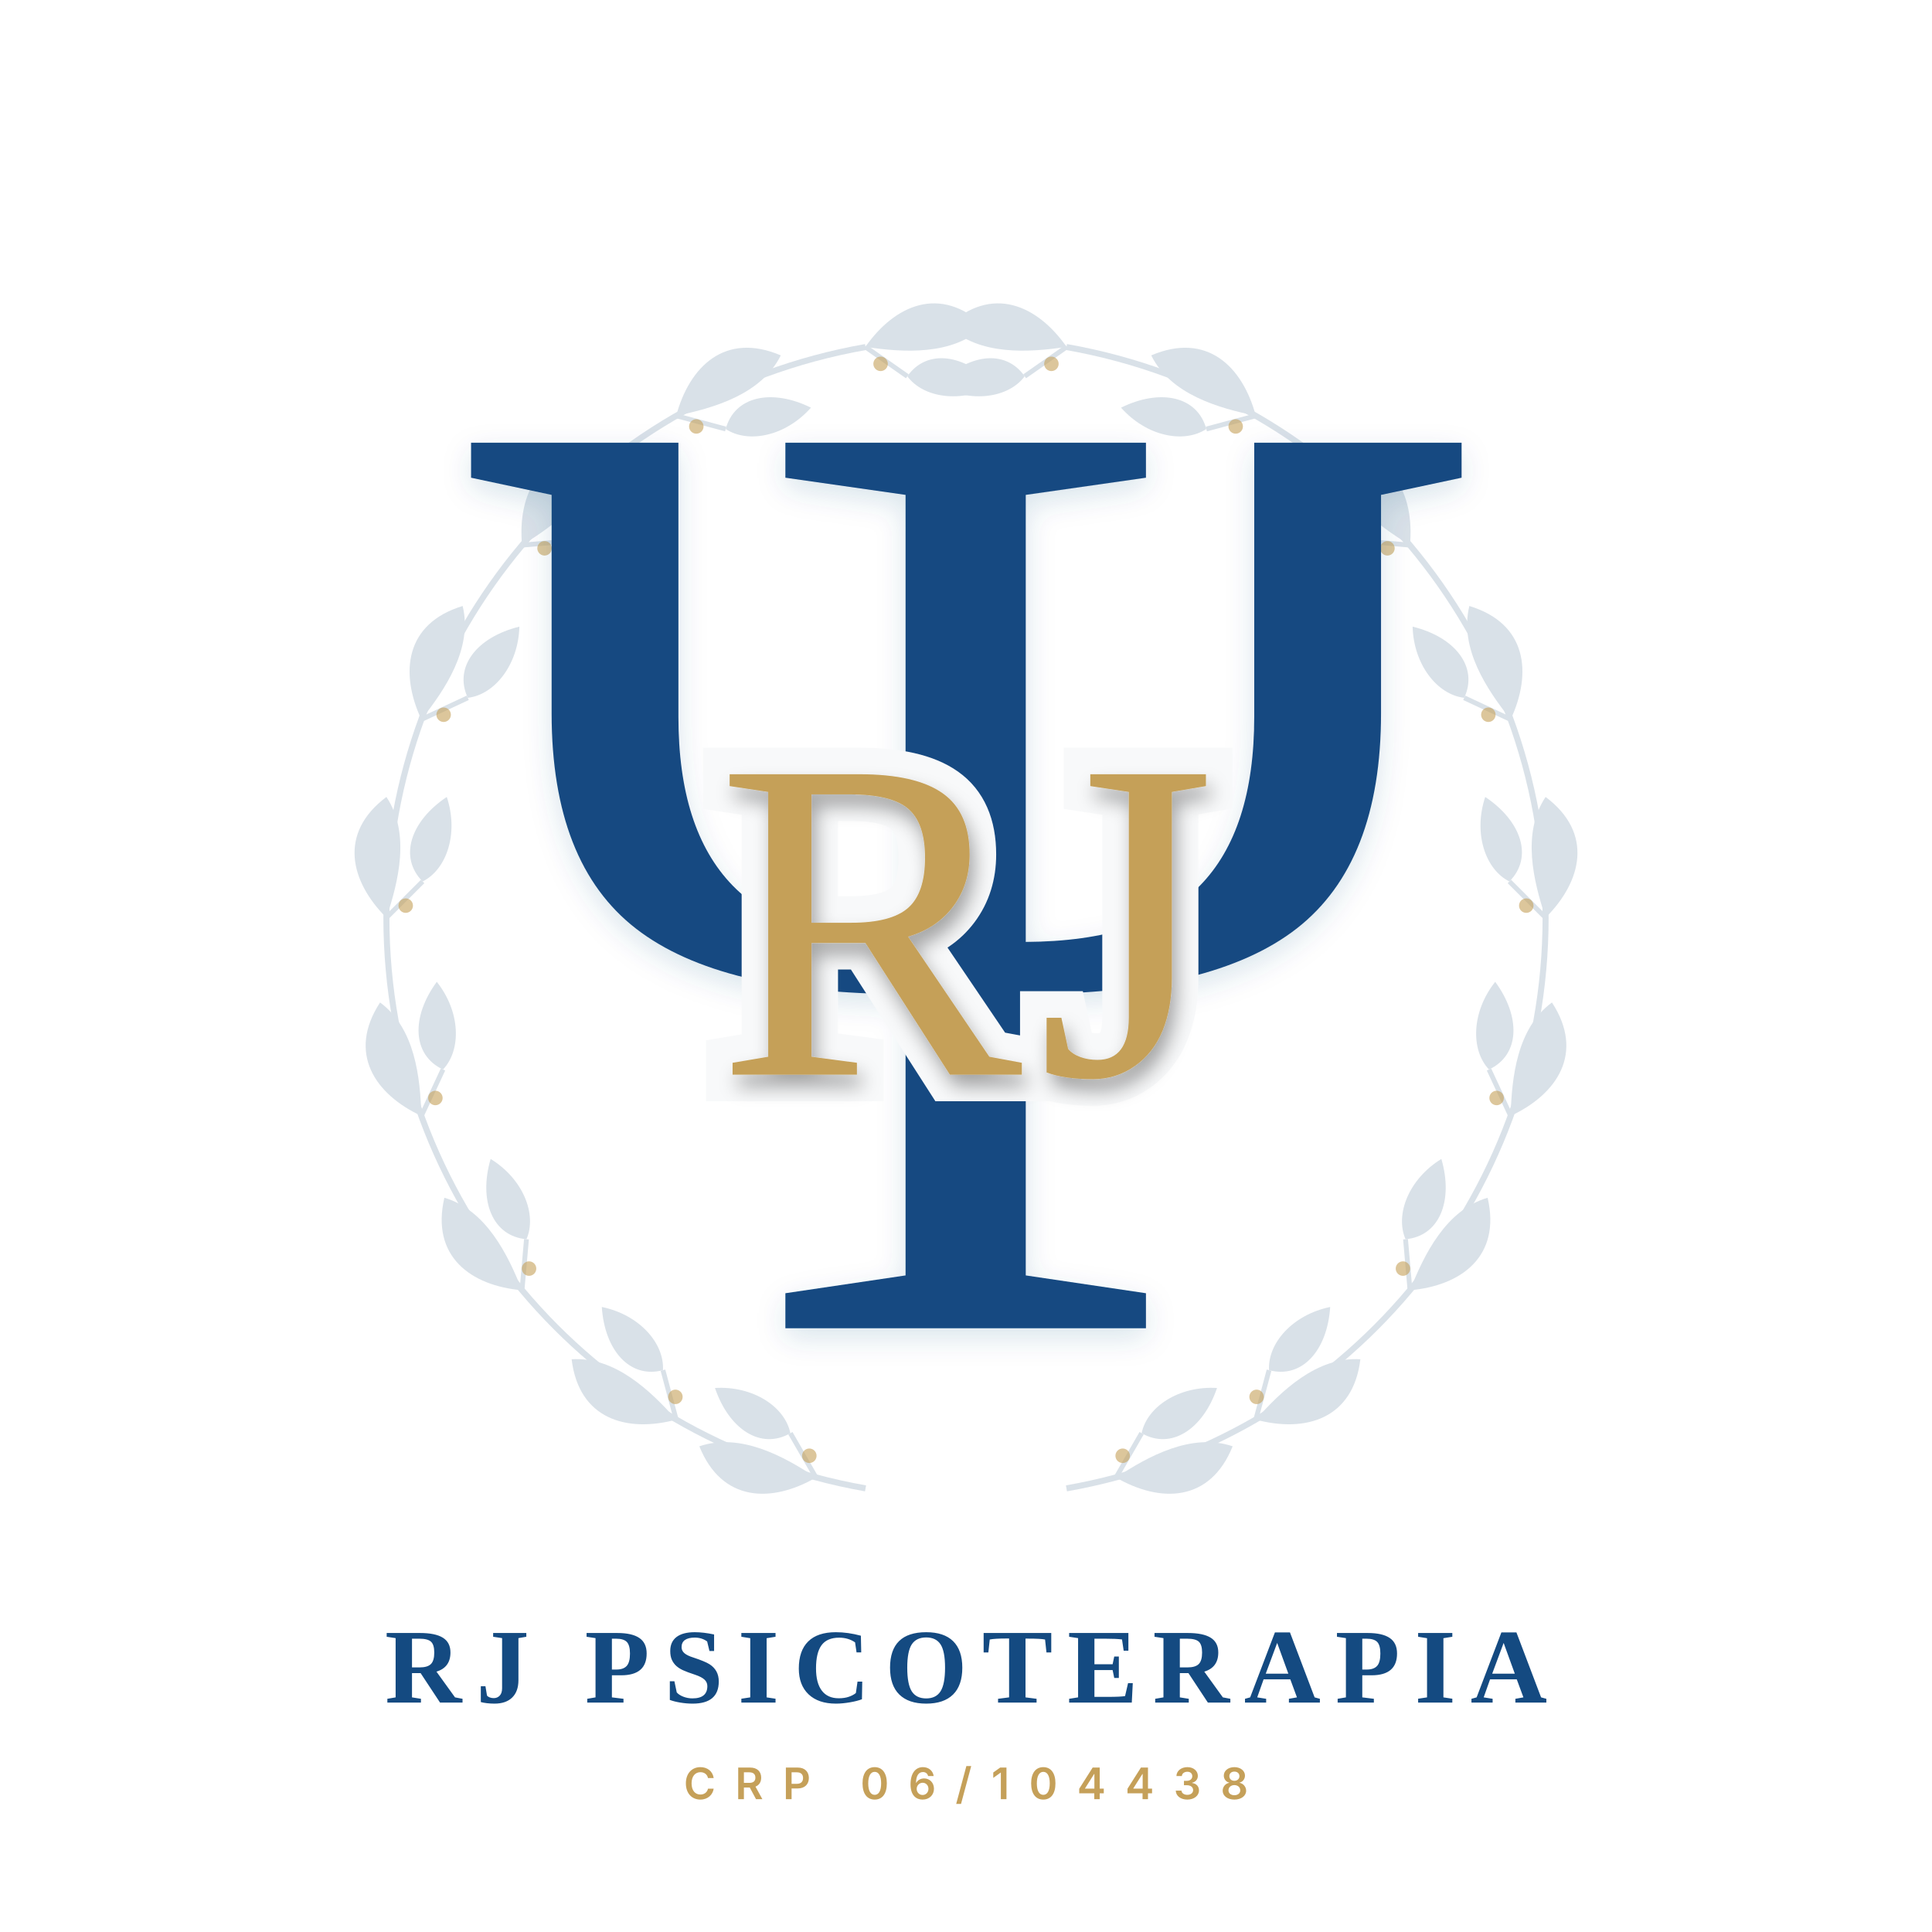
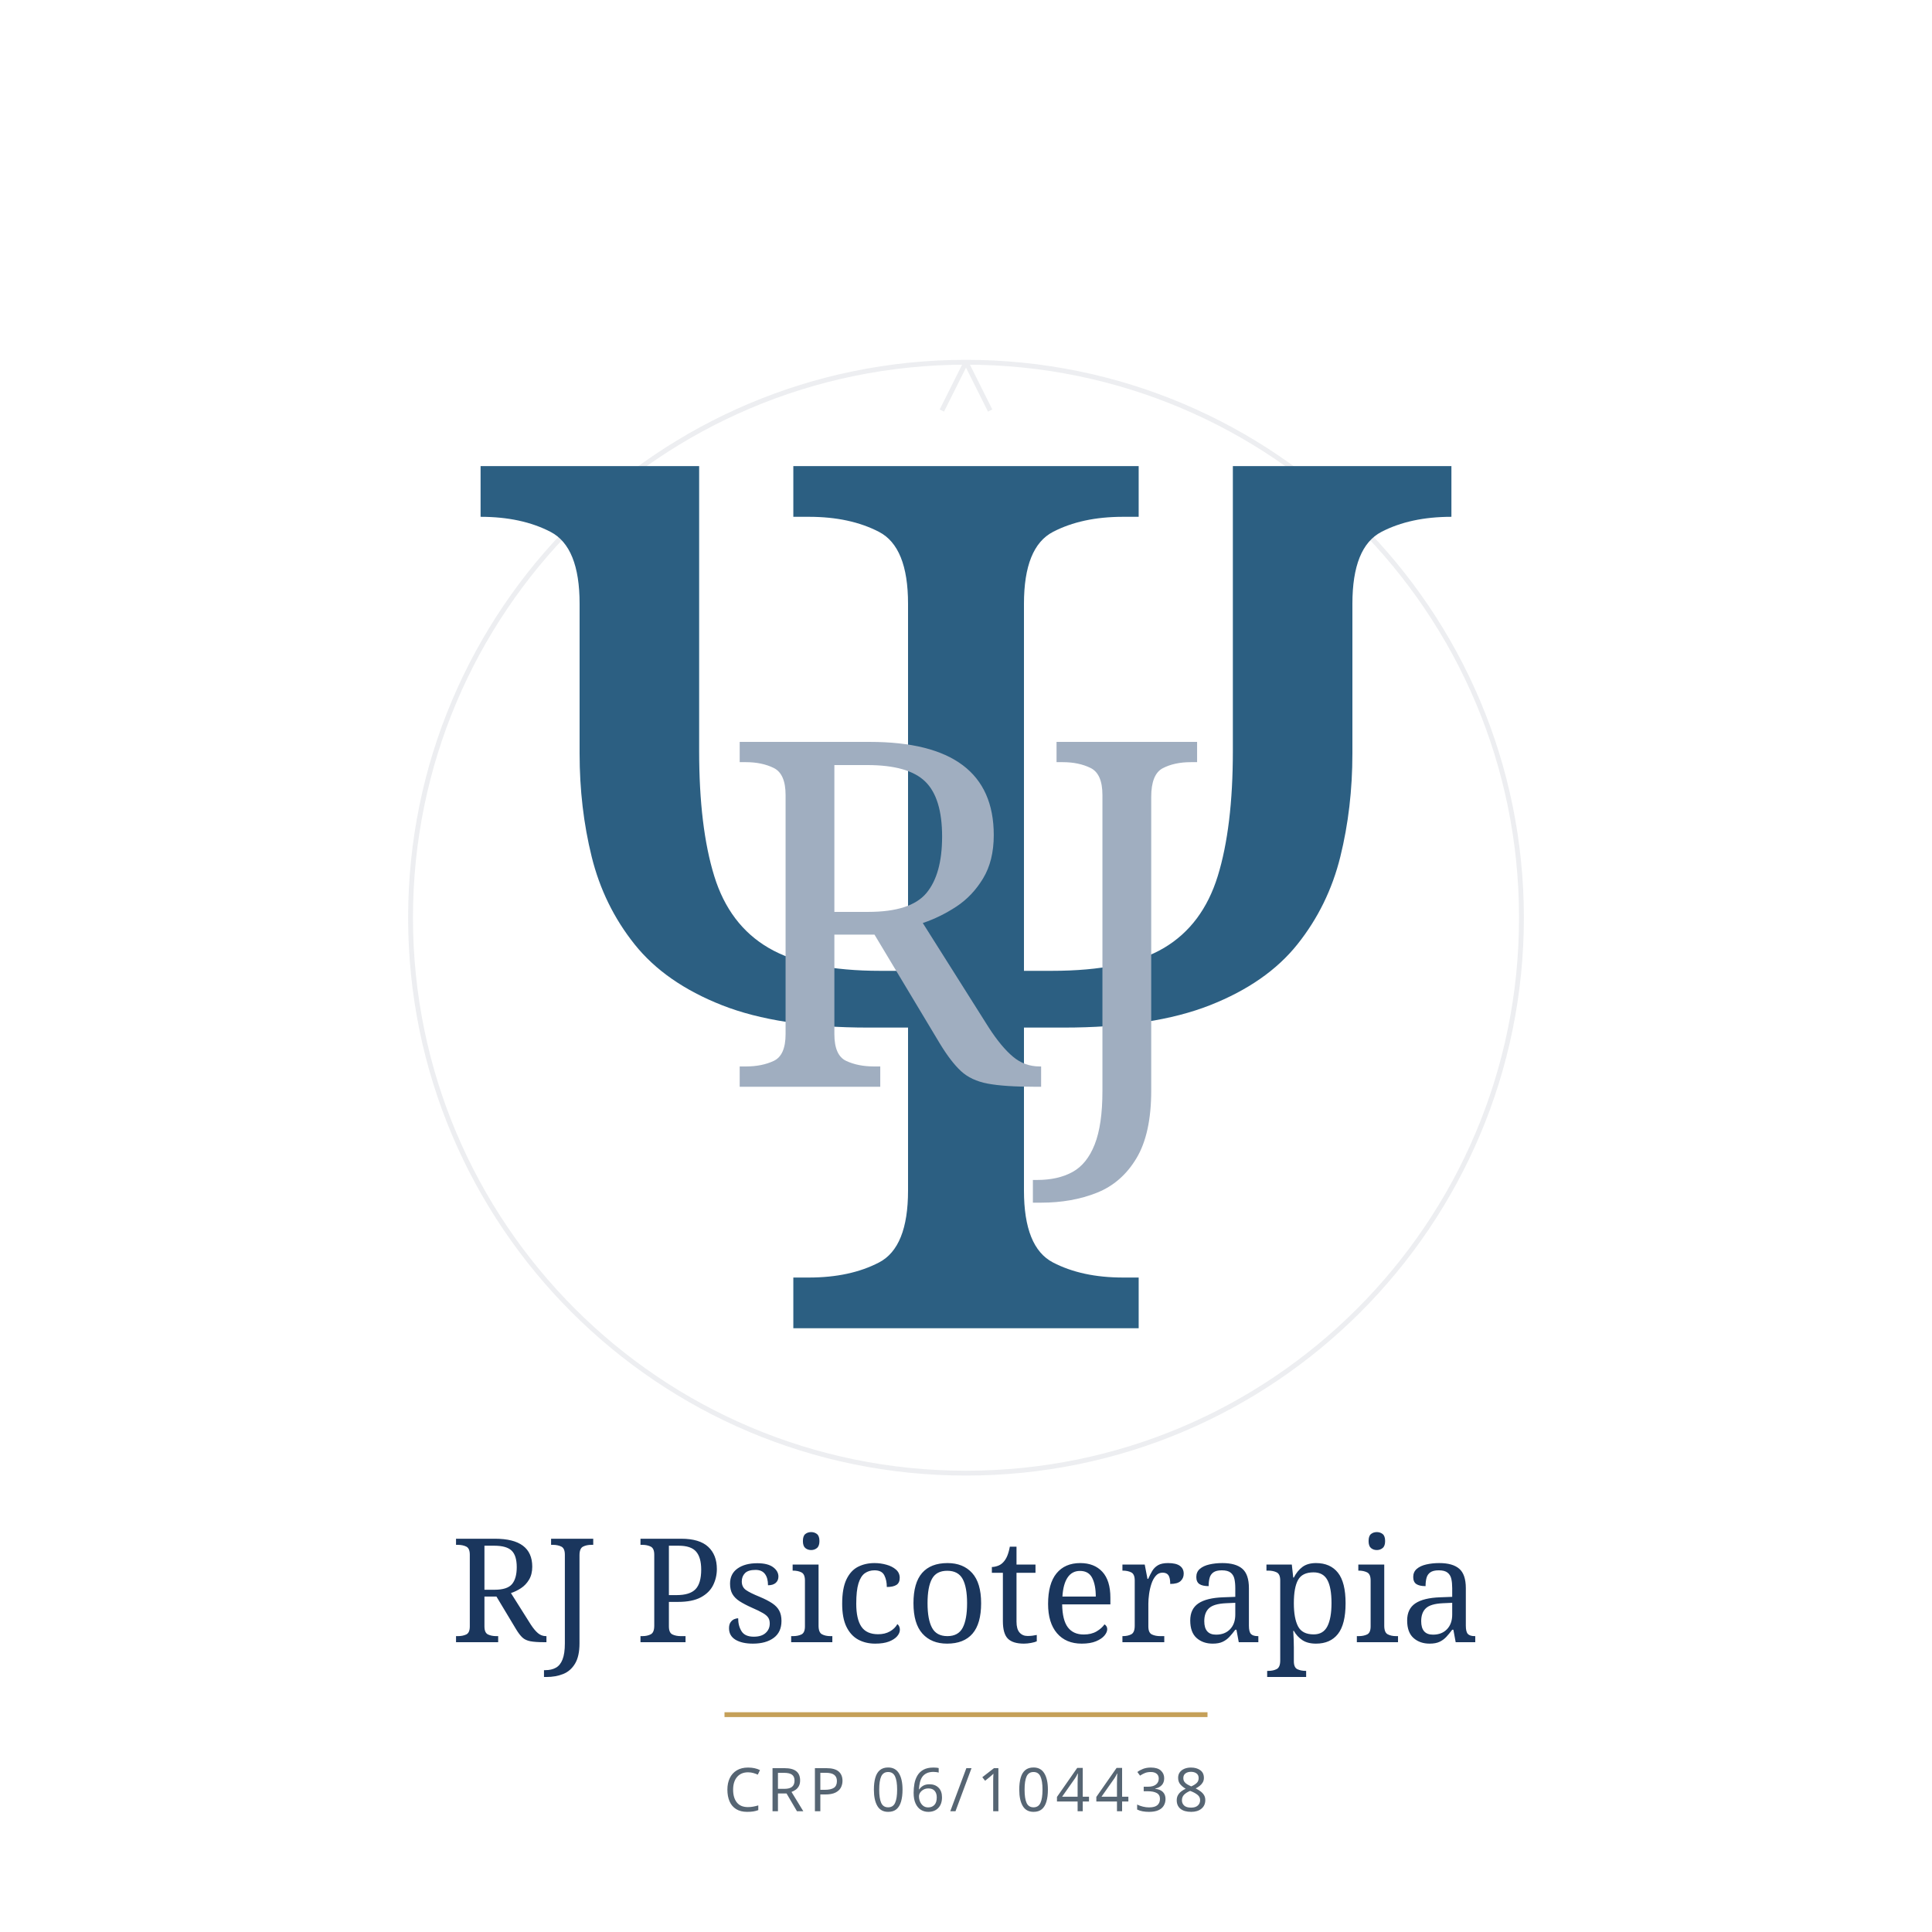
<svg xmlns="http://www.w3.org/2000/svg" viewBox="0 0 800 800" width="100%" height="100%">
-   <defs>
-     <filter id="shadow-rj" x="-20%" y="-20%" width="140%" height="140%">
-       <feDropShadow dx="2" dy="5" stdDeviation="4" flood-color="#000000" flood-opacity="0.35" />
-     </filter>
-     <filter id="shadow-psi" x="-10%" y="-10%" width="120%" height="120%">
-       <feDropShadow dx="0" dy="4" stdDeviation="6" flood-color="#144A81" flood-opacity="0.15" />
-     </filter>
-     <g id="leaf-node">
-       <path d="M 0,0 Q 8,-8 15,-15" fill="none" stroke="#D9E1E8" stroke-width="2" />
-       <path d="M 0,0 C -15,-15 -20,-35 0,-50 C 10,-35 5,-15 0,0" fill="#D9E1E8" />
-       <path d="M 15,-15 C 5,-25 10,-40 25,-50 C 30,-35 25,-20 15,-15" fill="#D9E1E8" />
-       <circle cx="8" cy="-5" r="3" fill="#C5A059" opacity="0.6" />
-     </g>
-     <g id="left-branch">
-       <path d="M 358.4,616.3 A 240 240 0 0 1 160,380 A 240 240 0 0 1 358.4,143.7" fill="none" stroke="#D9E1E8" stroke-width="2.5" />
-       <use href="#leaf-node" transform="rotate(80 400 380) translate(160 380)" />
-       <use href="#leaf-node" transform="rotate(60 400 380) translate(160 380)" />
-       <use href="#leaf-node" transform="rotate(40 400 380) translate(160 380)" />
-       <use href="#leaf-node" transform="rotate(20 400 380) translate(160 380)" />
-       <use href="#leaf-node" transform="rotate(0 400 380) translate(160 380)" />
-       <use href="#leaf-node" transform="rotate(-20 400 380) translate(160 380)" />
-       <use href="#leaf-node" transform="rotate(-40 400 380) translate(160 380)" />
-       <use href="#leaf-node" transform="rotate(-60 400 380) translate(160 380)" />
-       <use href="#leaf-node" transform="rotate(-75 400 380) translate(160 380)" />
-     </g>
-   </defs>
  <rect width="800" height="800" fill="transparent" />
-   <use href="#left-branch" />
-   <use href="#left-branch" transform="translate(800, 0) scale(-1, 1)" />
-   <text x="400" y="550" font-family="'Times New Roman', 'Baskerville', serif" font-size="560" fill="#144A81" text-anchor="middle" filter="url(#shadow-psi)">Ψ</text>
-   <text x="400" y="445" font-family="'Didot', 'Playfair Display', 'Times New Roman', serif" font-size="190" font-weight="300" fill="none" stroke="#F8F9FA" stroke-width="22" text-anchor="middle" letter-spacing="6">RJ</text>
-   <text x="400" y="445" font-family="'Didot', 'Playfair Display', 'Times New Roman', serif" font-size="190" font-weight="300" fill="#C5A059" text-anchor="middle" letter-spacing="6" filter="url(#shadow-rj)">RJ</text>
-   <text x="400" y="705" font-family="'Playfair Display', 'Didot', 'Times New Roman', serif" font-size="44" font-weight="bold" fill="#144A81" text-anchor="middle" letter-spacing="6">RJ PSICOTERAPIA</text>
-   <text x="400" y="745" font-family="'Inter', Arial, sans-serif" font-size="18" font-weight="600" fill="#C5A059" text-anchor="middle" letter-spacing="8">CRP 06/104438</text>
+   <g opacity="0.4" stroke="#D1D5DB" stroke-width="2" fill="none">
+     <circle cx="400" cy="380" r="230" />
+     <path d="M400,150 L410,170 M400,150 L390,170 ... " />
+   </g>
+   <text x="400" y="550" font-family="serif" font-size="500" fill="#2C5F82" text-anchor="middle">Ψ</text>
+   <text x="400" y="450" font-family="serif" font-size="200" fill="#A0AEC0" text-anchor="middle">RJ</text>
+   <text x="400" y="680" font-family="serif" font-size="60" fill="#1A365D" text-anchor="middle">RJ Psicoterapia</text>
+   <line x1="300" y1="710" x2="500" y2="710" stroke="#C5A059" stroke-width="2" />
+   <text x="400" y="750" font-family="sans-serif" font-size="25" fill="#566573" text-anchor="middle" letter-spacing="2">CRP 06/104438</text>
</svg>
